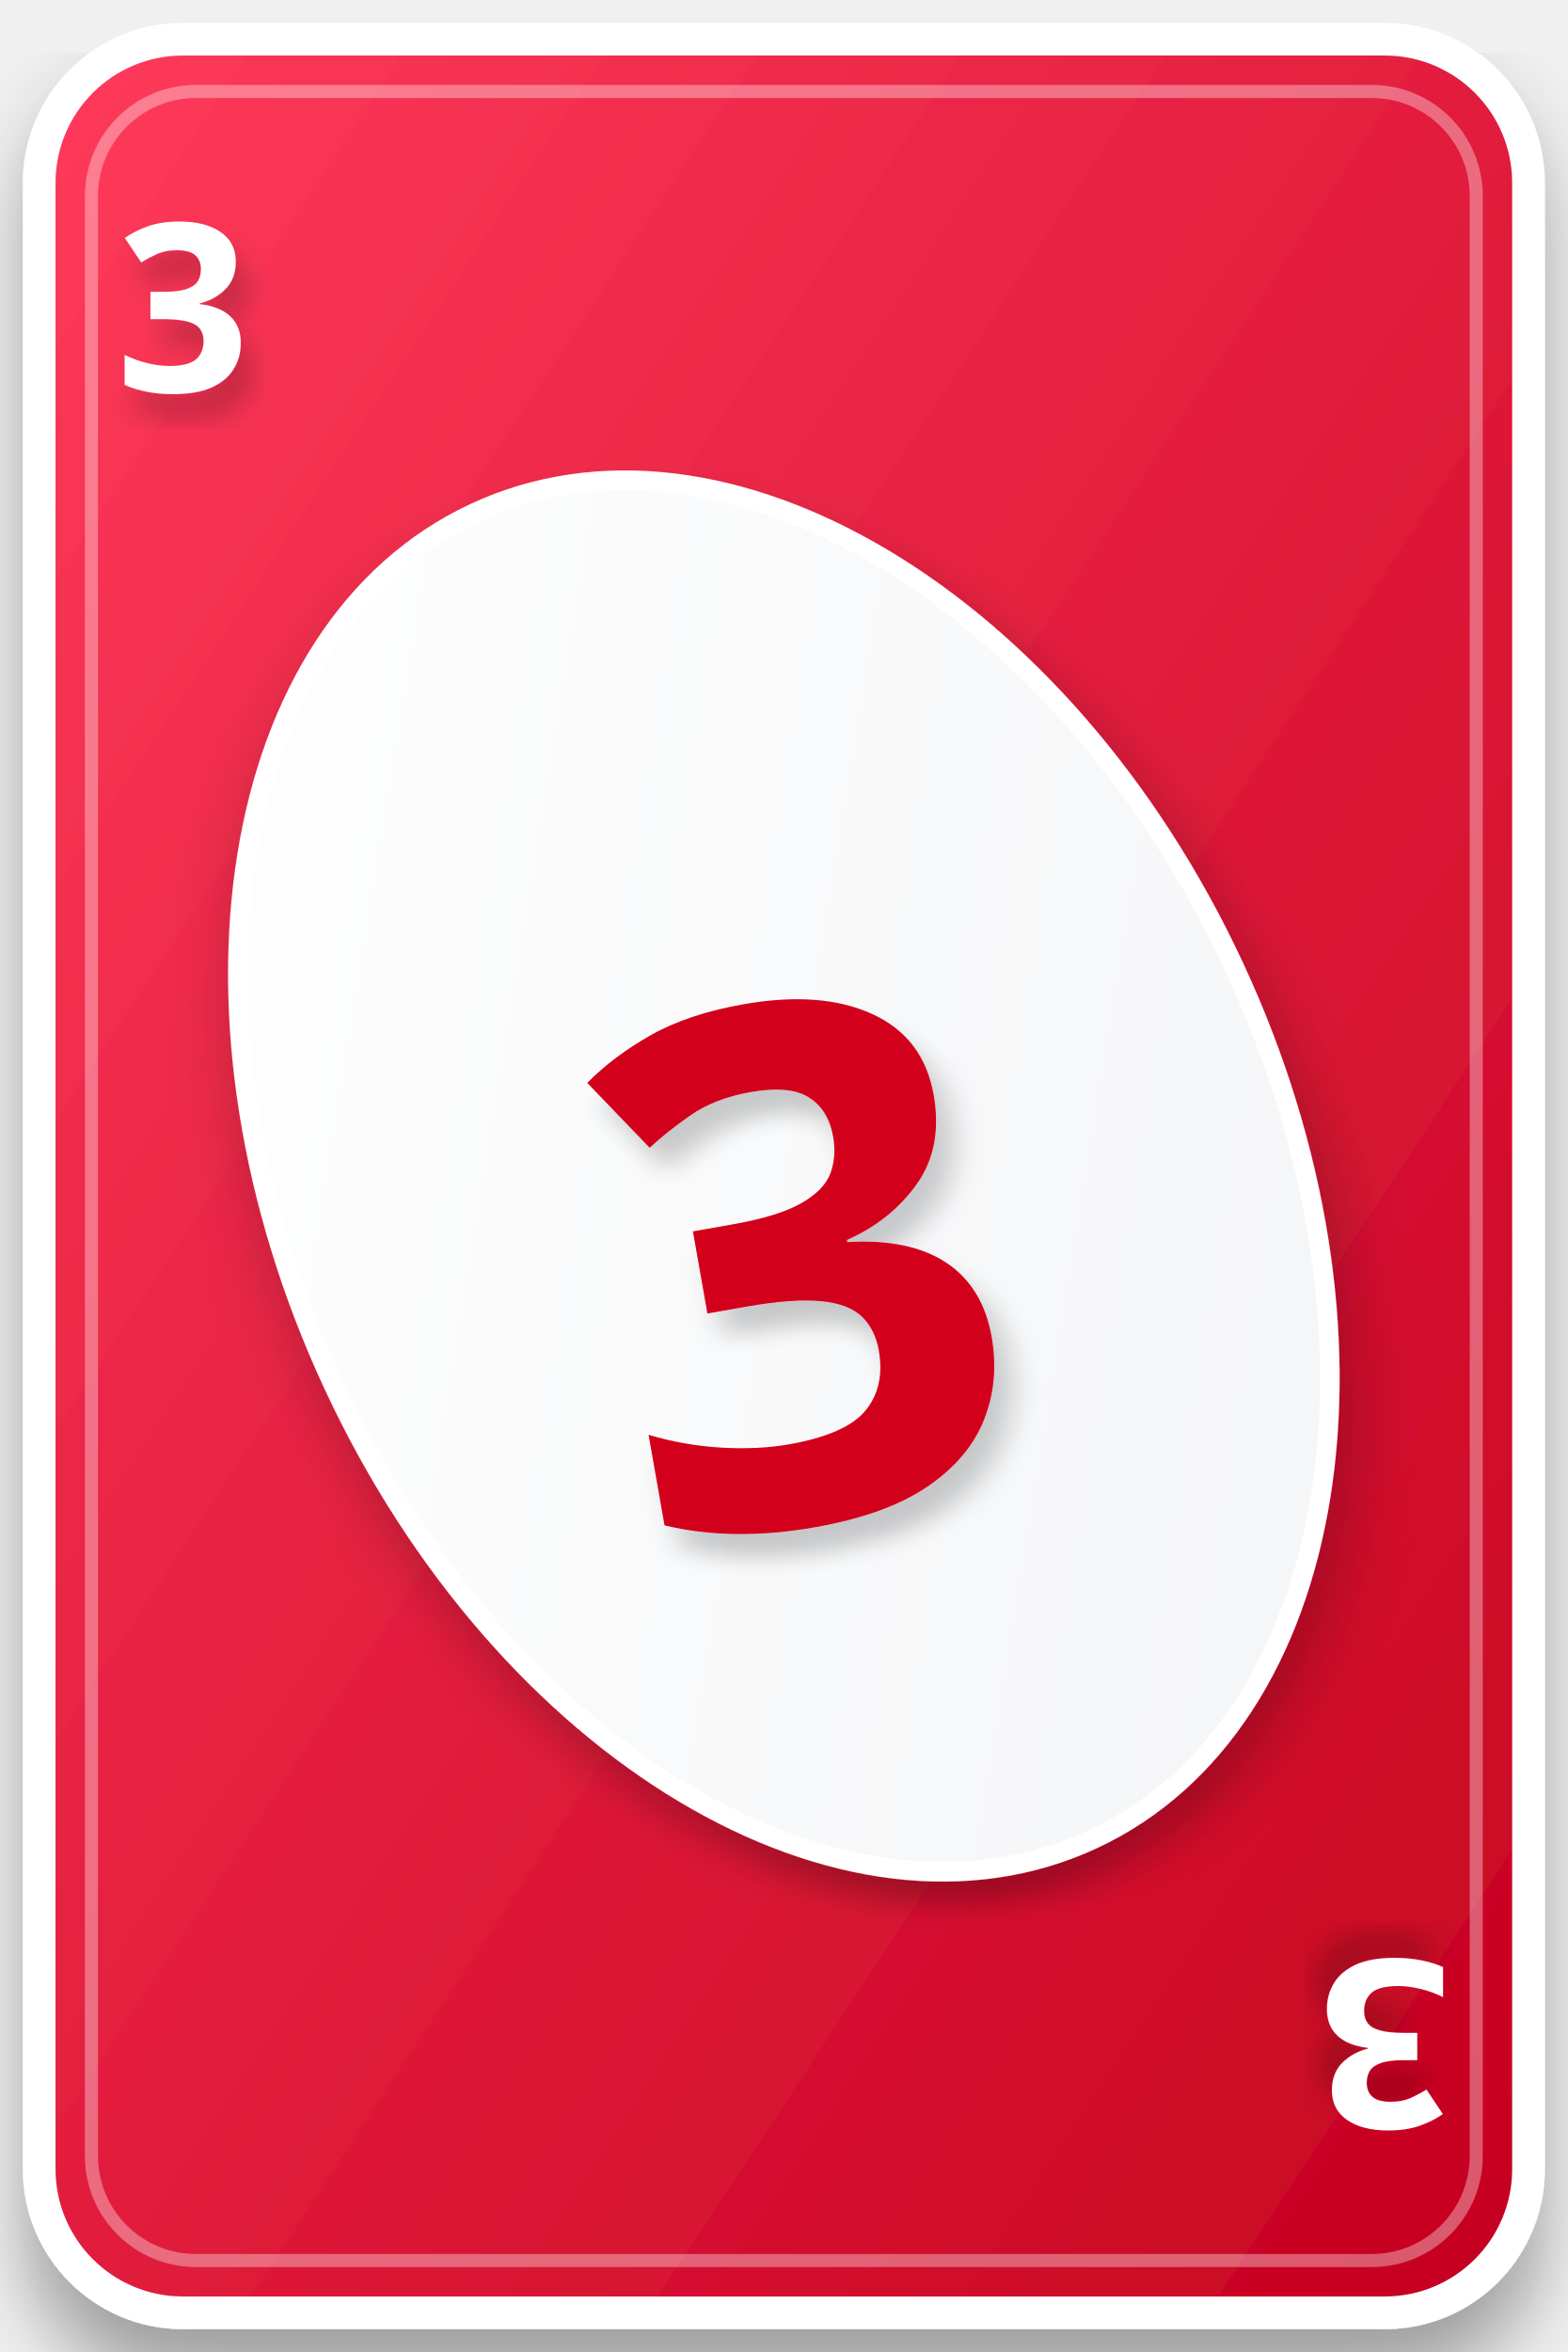
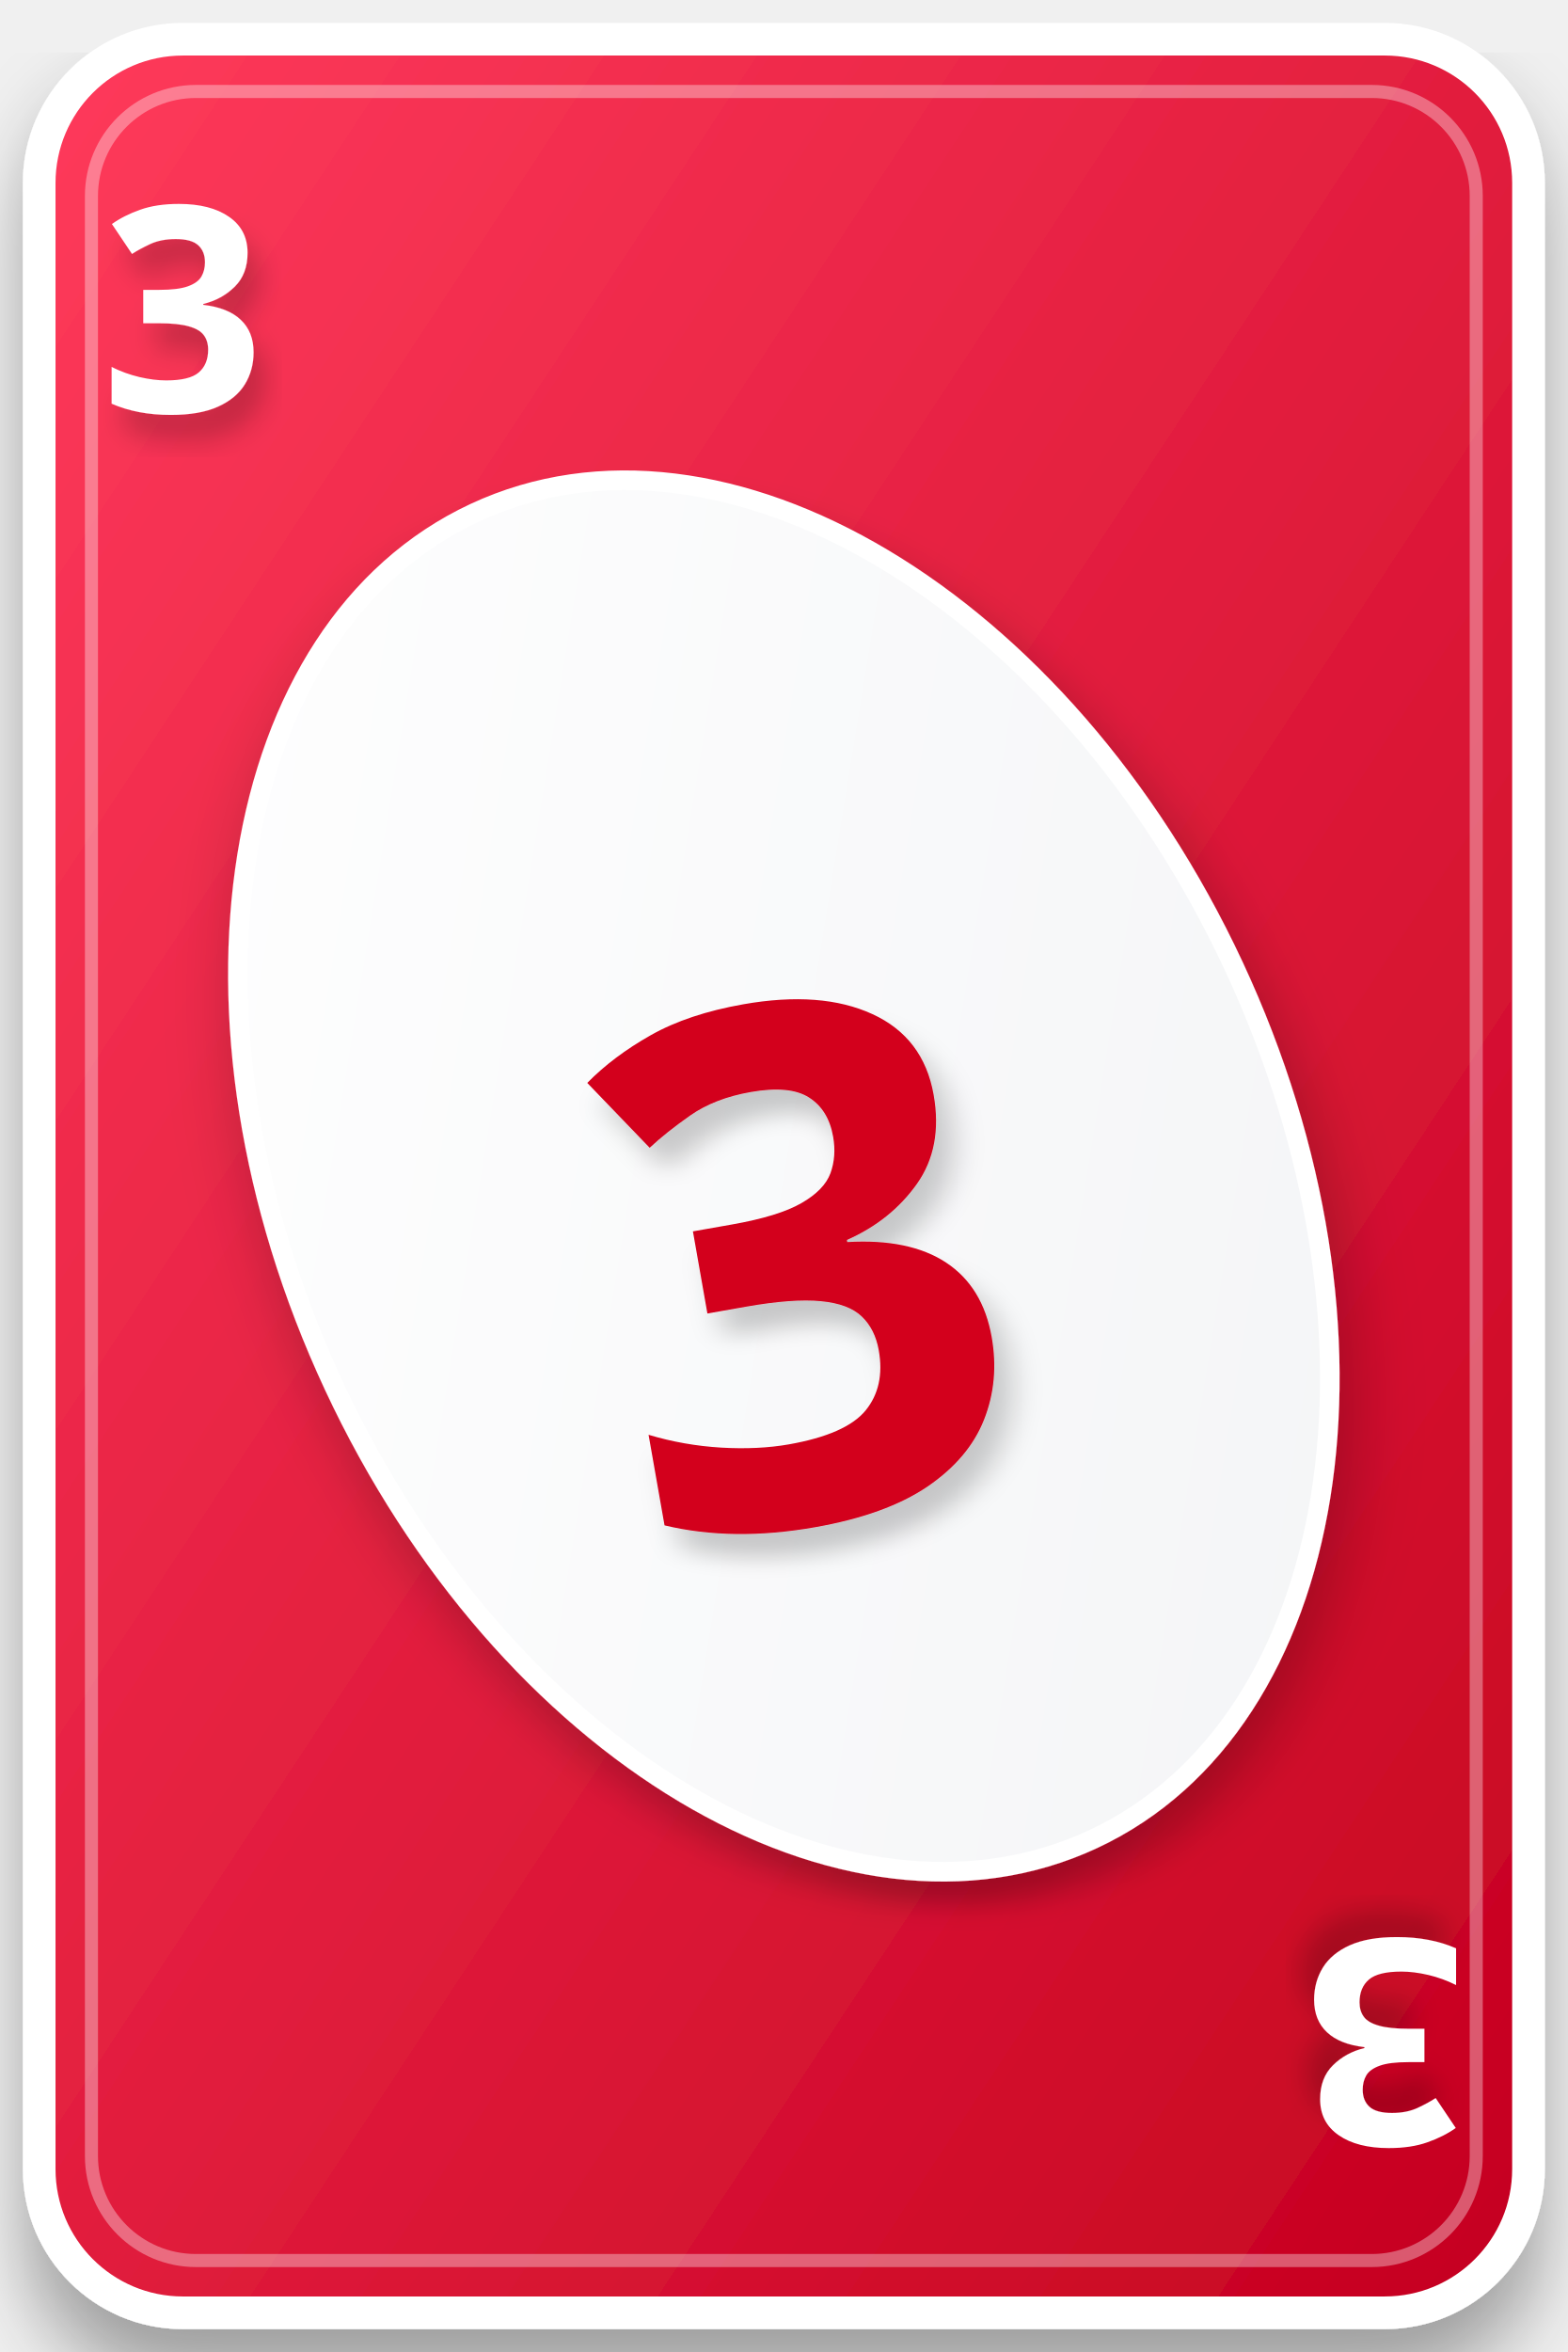
<svg xmlns="http://www.w3.org/2000/svg" viewBox="0 0 240 360" width="240" height="360">
  <defs>
    <linearGradient id="red-grad-red_3" x1="0%" y1="0%" x2="100%" y2="100%">
      <stop offset="0%" stop-color="#FF3B5C" />
      <stop offset="100%" stop-color="#C4001E" />
    </linearGradient>
    <linearGradient id="green-grad-red_3" x1="0%" y1="0%" x2="100%" y2="100%">
      <stop offset="0%" stop-color="#10B981" />
      <stop offset="100%" stop-color="#046C4E" />
    </linearGradient>
    <linearGradient id="blue-grad-red_3" x1="0%" y1="0%" x2="100%" y2="100%">
      <stop offset="0%" stop-color="#3B82F6" />
      <stop offset="100%" stop-color="#1E40AF" />
    </linearGradient>
    <linearGradient id="yellow-grad-red_3" x1="0%" y1="0%" x2="100%" y2="100%">
      <stop offset="0%" stop-color="#FBBF24" />
      <stop offset="100%" stop-color="#D97706" />
    </linearGradient>
    <linearGradient id="wild-grad-red_3" x1="0%" y1="0%" x2="100%" y2="100%">
      <stop offset="0%" stop-color="#2E2640" />
      <stop offset="100%" stop-color="#110E1C" />
    </linearGradient>
    <linearGradient id="oval-grad-red_3" x1="0%" y1="0%" x2="100%" y2="100%">
      <stop offset="0%" stop-color="#FFFFFF" />
      <stop offset="100%" stop-color="#F3F4F6" />
    </linearGradient>
    <linearGradient id="gold-grad-red_3" x1="0%" y1="0%" x2="100%" y2="100%">
      <stop offset="0%" stop-color="#FFE259" />
      <stop offset="100%" stop-color="#FFA751" />
    </linearGradient>
    <filter id="card-shadow-red_3" x="-10%" y="-10%" width="130%" height="130%">
      <feDropShadow dx="0" dy="8" stdDeviation="6" flood-color="#000000" flood-opacity="0.35" />
    </filter>
    <filter id="oval-shadow-red_3" x="-20%" y="-20%" width="140%" height="140%">
      <feDropShadow dx="0" dy="4" stdDeviation="4" flood-color="#000000" flood-opacity="0.25" />
    </filter>
    <filter id="text-shadow-red_3" x="-20%" y="-20%" width="140%" height="140%">
      <feDropShadow dx="2" dy="4" stdDeviation="2" flood-color="#000000" flood-opacity="0.2" />
    </filter>
  </defs>
  <rect x="6" y="6" width="228" height="348" rx="22" ry="22" fill="url(#red-grad-red_3)" stroke="#FFFFFF" stroke-width="5" filter="url(#card-shadow-red_3)" />
  <rect x="14" y="14" width="212" height="332" rx="16" ry="16" fill="none" stroke="rgba(255,255,255,0.35)" stroke-width="2" />
  <ellipse cx="120" cy="180" rx="76" ry="112" transform="rotate(-25 120 180)" fill="url(#oval-grad-red_3)" stroke="#FFFFFF" stroke-width="3" filter="url(#oval-shadow-red_3)" />
  <g transform="translate(120, 180) rotate(-10)">
    <text x="0" y="10" text-anchor="middle" dominant-baseline="central" font-size="110" font-weight="900" font-family="'Arial Black', sans-serif" fill="#D3001E" filter="url(#text-shadow-red_3)">3</text>
  </g>
  <g transform="translate(28, 46)">
-     <text x="0" y="0" text-anchor="middle" dominant-baseline="central" font-size="36" font-weight="900" font-family="'Arial Black', sans-serif" fill="#FFFFFF" filter="url(#text-shadow-red_3)">3</text>
+     <text x="0" y="0" text-anchor="middle" dominant-baseline="central" font-size="44" font-weight="900" font-family="'Arial Black', sans-serif" fill="#FFFFFF" filter="url(#text-shadow-red_3)">3</text>
  </g>
  <g transform="translate(212, 314) rotate(180)">
-     <text x="0" y="0" text-anchor="middle" dominant-baseline="central" font-size="36" font-weight="900" font-family="'Arial Black', sans-serif" fill="#FFFFFF" filter="url(#text-shadow-red_3)">3</text>
+     <text x="0" y="0" text-anchor="middle" dominant-baseline="central" font-size="44" font-weight="900" font-family="'Arial Black', sans-serif" fill="#FFFFFF" filter="url(#text-shadow-red_3)">3</text>
  </g>
</svg>
